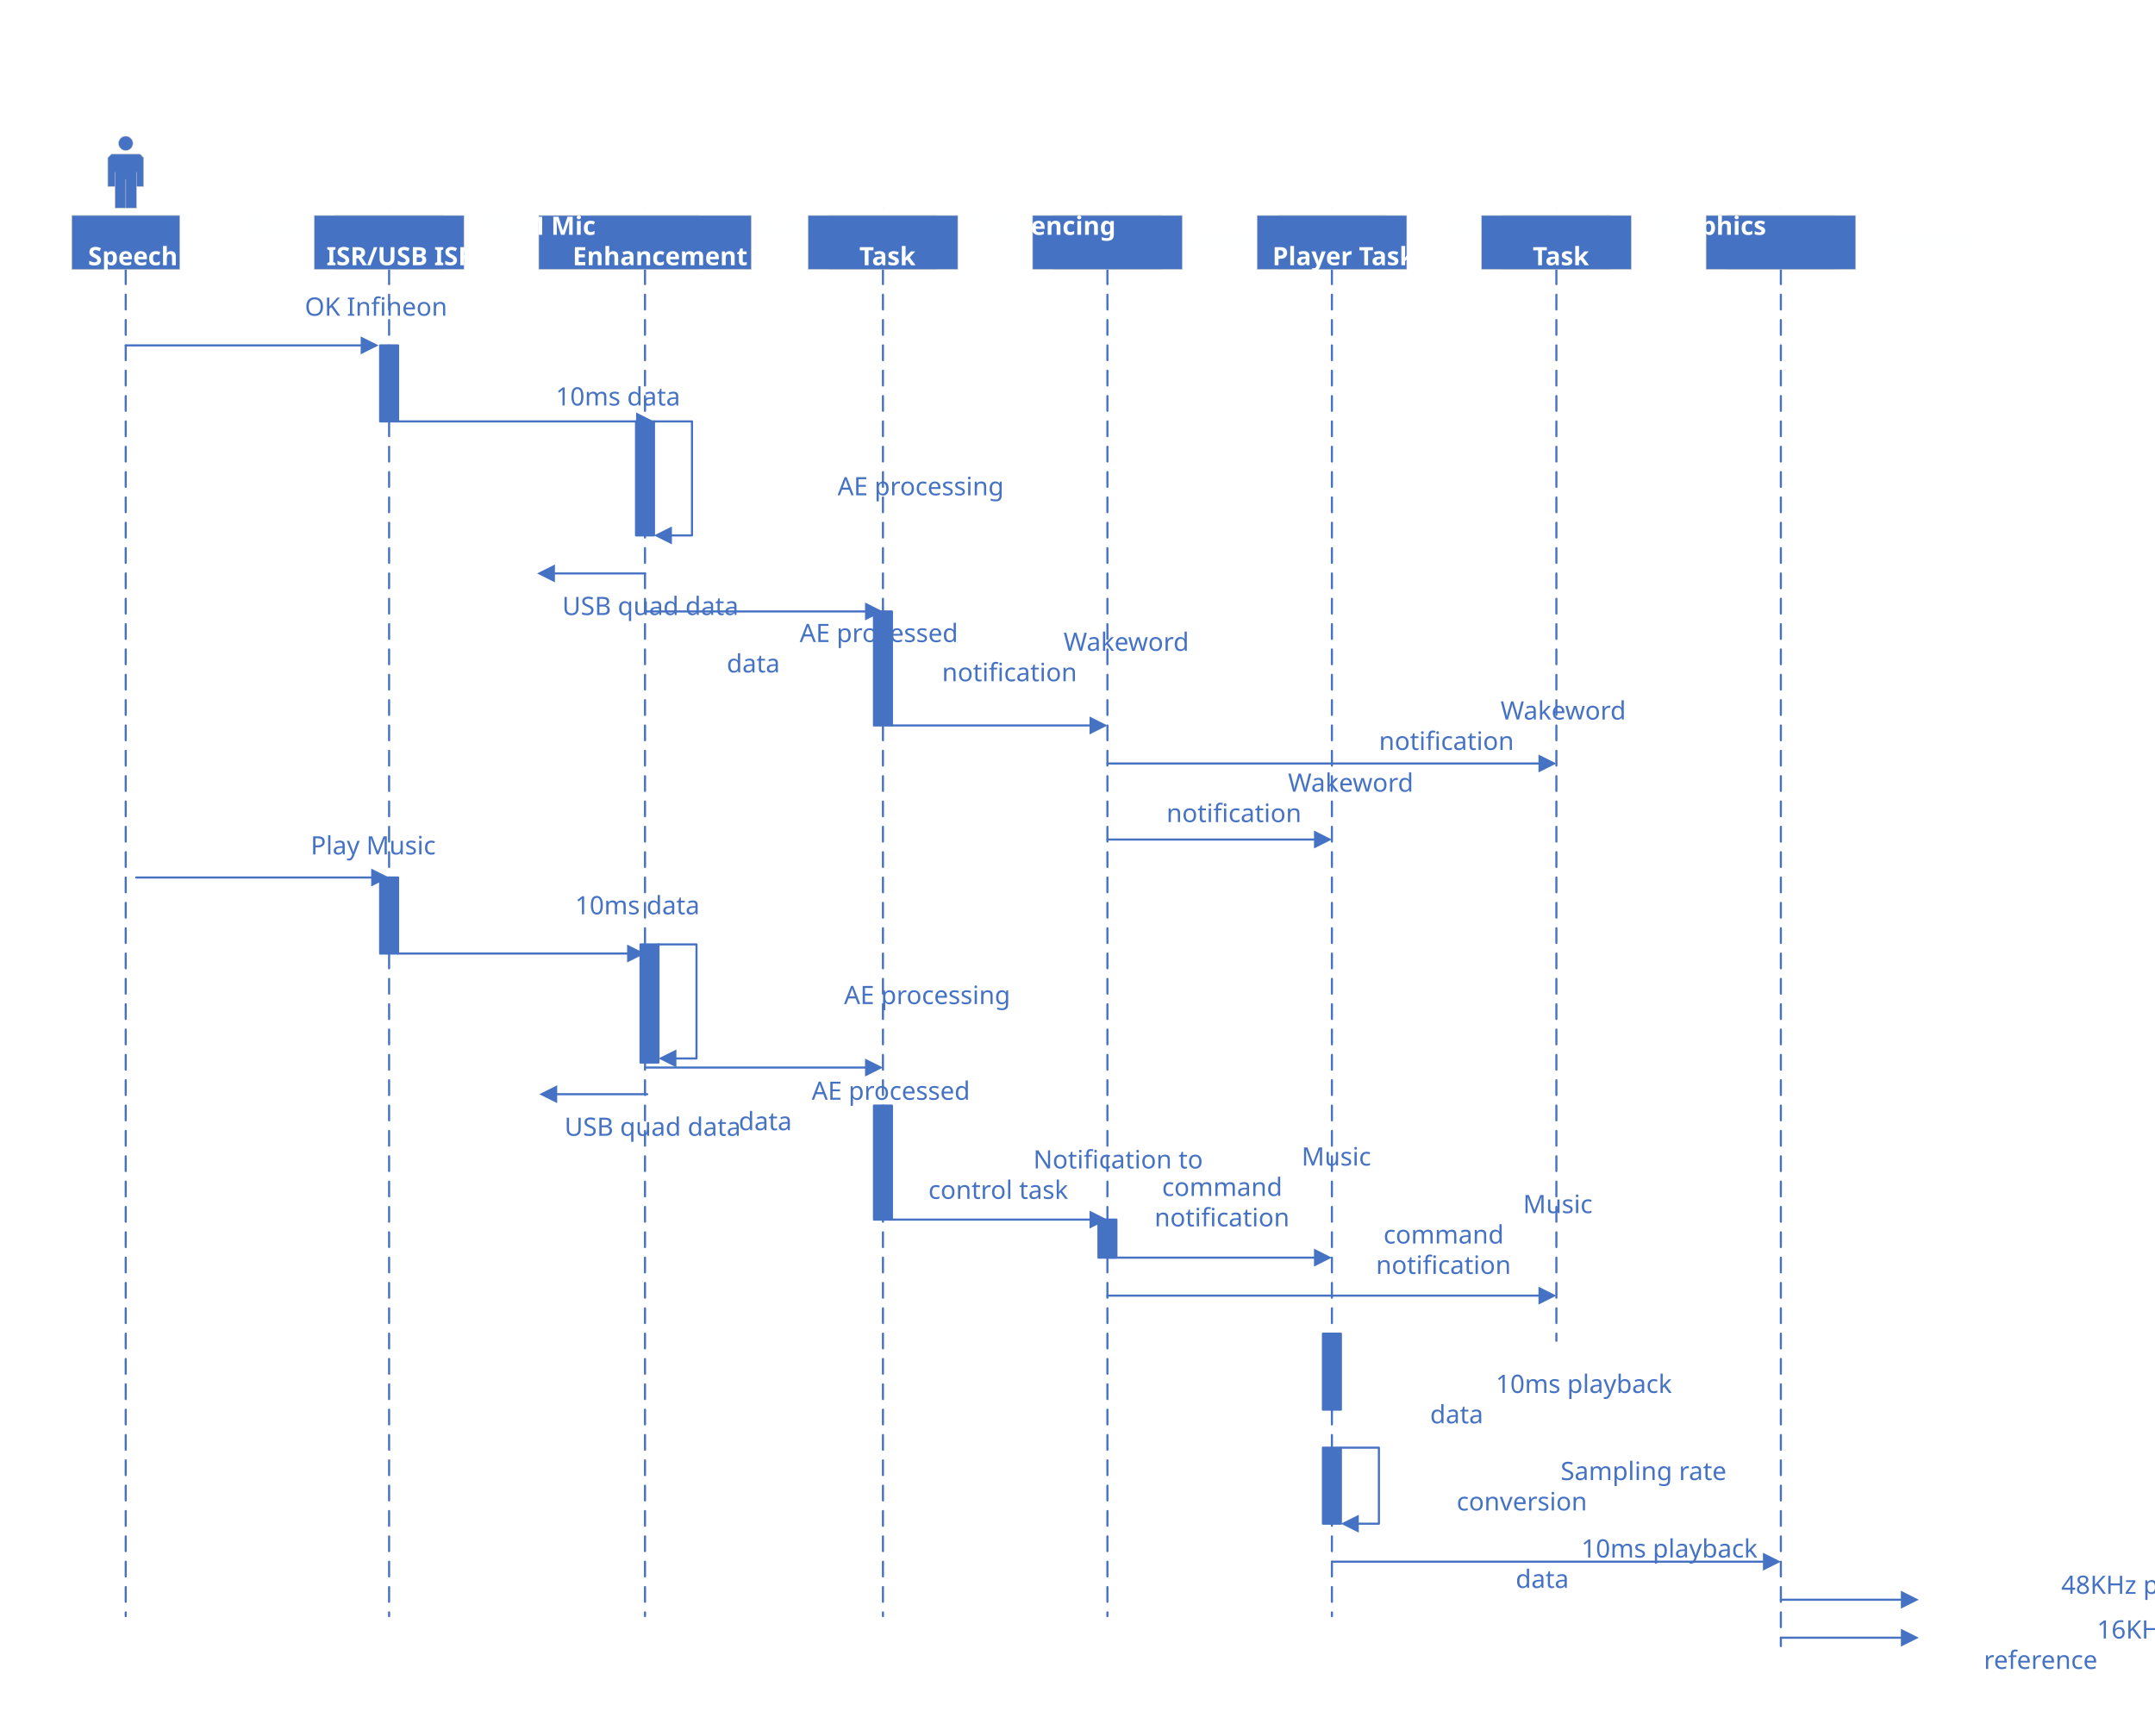
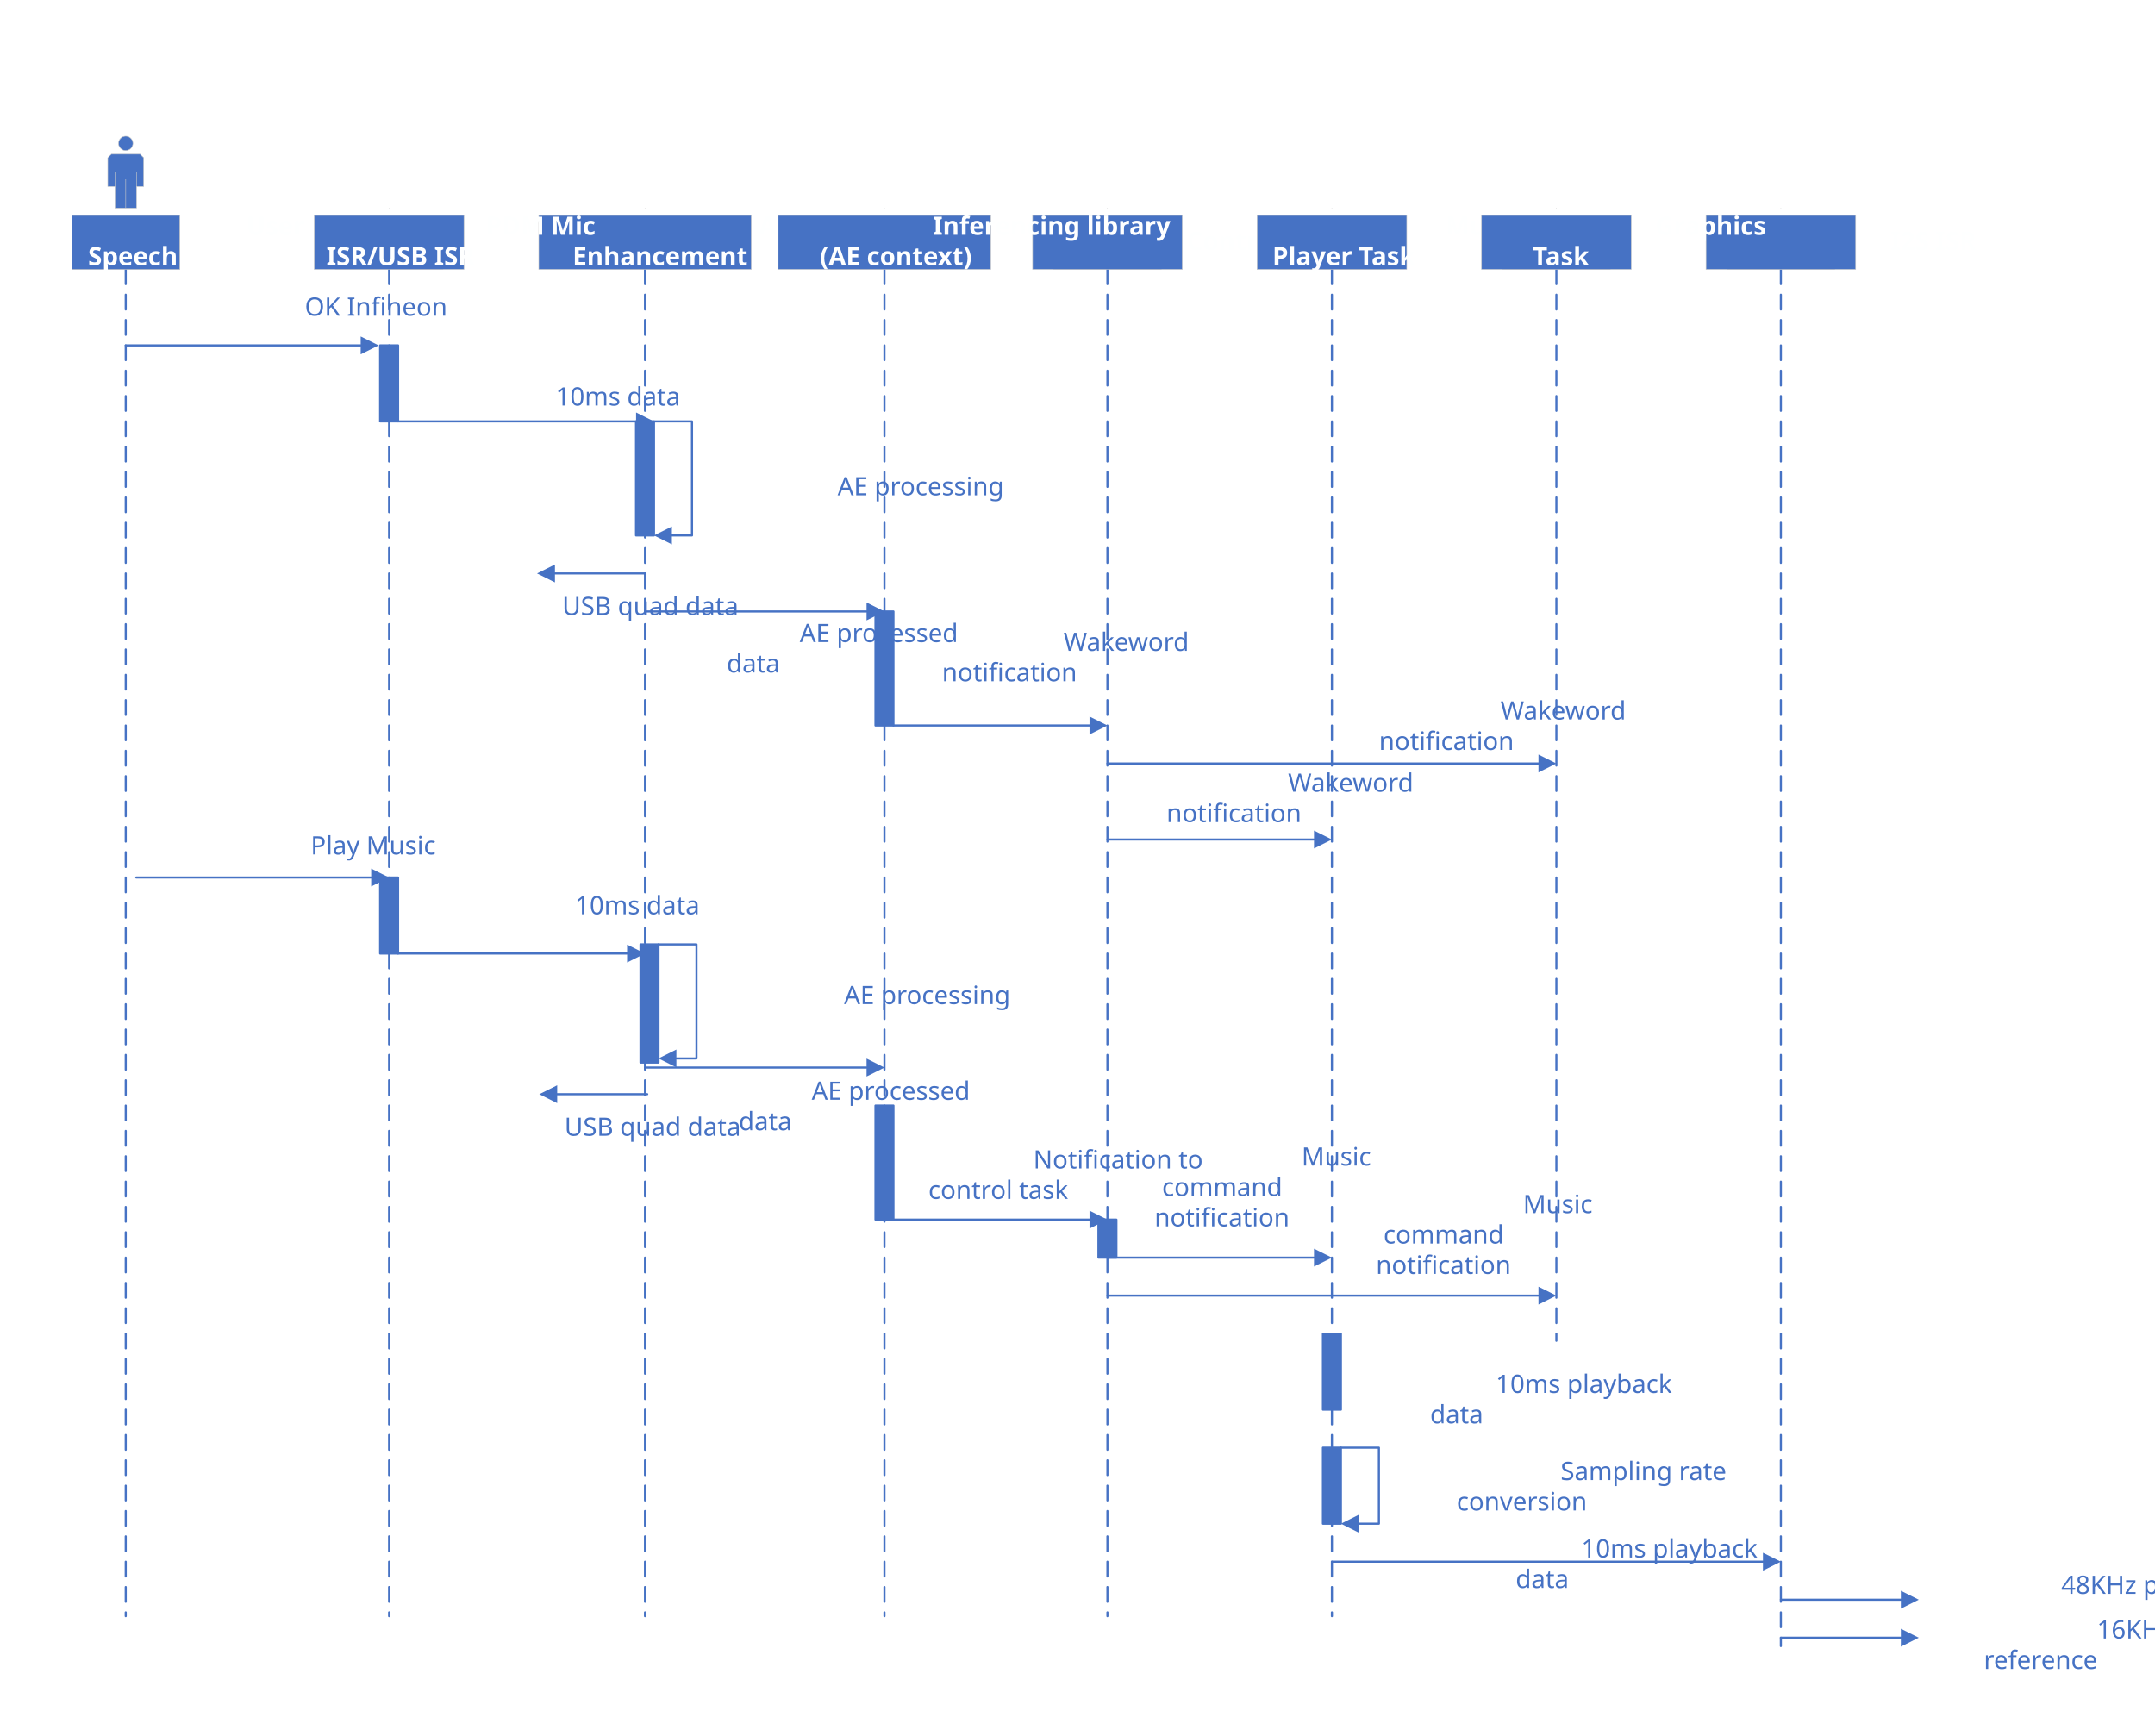
<svg xmlns="http://www.w3.org/2000/svg" xmlns:ns1="http://schemas.microsoft.com/visio/2003/SVGExtensions/" xmlns:xlink="http://www.w3.org/1999/xlink" width="14.173in" height="11.417in" viewBox="0 0 1020.47 822.047" xml:space="preserve" color-interpolation-filters="sRGB" class="st10">
  <ns1:documentProperties ns1:langID="1033" ns1:metric="true" ns1:viewMarkup="false">
    <ns1:userDefs>
      <ns1:ud ns1:nameU="msvSubprocessMaster" ns1:prompt="" ns1:val="VT4(Rectangle)" />
      <ns1:ud ns1:nameU="msvNoAutoConnect" ns1:val="VT0(1):26" />
    </ns1:userDefs>
  </ns1:documentProperties>
  <style type="text/css">
	
		.st1 {fill:#4672c4;stroke:#c7c8c8;stroke-width:0.25}
		.st2 {stroke:#4672c4;stroke-dasharray:7,5;stroke-linecap:round;stroke-linejoin:round;stroke-width:1}
		.st3 {fill:#feffff;font-family:Calibri;font-size:1em;font-weight:bold}
		.st4 {font-size:1em}
		.st5 {marker-end:url(#mrkr4-88);stroke:#4672c4;stroke-linecap:round;stroke-linejoin:round;stroke-width:1}
		.st6 {fill:#4672c4;fill-opacity:1;stroke:#4672c4;stroke-opacity:1;stroke-width:0.236}
		.st7 {fill:#4672c4;stroke:#4672c4;stroke-linecap:round;stroke-linejoin:round;stroke-width:1}
		.st8 {fill:none;stroke:none;stroke-width:0.25}
		.st9 {fill:#4672c4;font-family:Calibri;font-size:1em}
		.st10 {fill:none;fill-rule:evenodd;font-size:12px;overflow:visible;stroke-linecap:square;stroke-miterlimit:3}
	
	</style>
  <defs id="Markers">
    <g id="lend4">
      <path d="M 2 1 L 0 0 L 2 -1 L 2 1 " style="stroke:none" />
    </g>
    <marker id="mrkr4-88" class="st6" ns1:arrowType="4" ns1:arrowSize="3" ns1:setback="8.48" refX="-8.48" orient="auto" markerUnits="strokeWidth" overflow="visible">
      <use xlink:href="#lend4" transform="scale(-4.24,-4.24) " />
    </marker>
  </defs>
  <g ns1:mID="0" ns1:index="1" ns1:groupContext="foregroundPage">
    <ns1:userDefs>
      <ns1:ud ns1:nameU="msvThemeOrder" ns1:val="VT0(0):26" />
    </ns1:userDefs>
    <ns1:pageProperties ns1:drawingScale="0.0393701" ns1:pageScale="0.0393701" ns1:drawingUnits="24" ns1:shadowOffsetX="8.50394" ns1:shadowOffsetY="-8.50394" />
    <ns1:layer ns1:name="Connector" ns1:index="0" />
    <g id="group1-1" transform="translate(34.0158,-694.488)" ns1:mID="1" ns1:groupContext="group">
      <ns1:userDefs>
        <ns1:ud ns1:nameU="visVersion" ns1:prompt="" ns1:val="VT0(15):26" />
        <ns1:ud ns1:nameU="ShowActor" ns1:prompt="" ns1:val="VT0(1):5" />
        <ns1:ud ns1:nameU="ShowDestruction" ns1:prompt="" ns1:val="VT0(0):5" />
      </ns1:userDefs>
      <g id="shape2-2" ns1:mID="2" ns1:groupContext="shape">
        <rect x="0" y="796.535" width="51.024" height="25.512" class="st1" />
      </g>
      <g id="shape3-4" ns1:mID="3" ns1:groupContext="shape" transform="translate(17.0079,-29.0551)">
        <path d="M3.4 822.05 L3.4 805.04 L3.4 811.84 L0 811.84 L0 798.24 L1.7 796.54 L15.31 796.54 L17.01 798.24 L17.01 811.84         L13.61 811.84 L13.61 805.04 L13.61 822.05 L8.5 822.05 L8.5 808.44 L8.5 822.05 L3.4 822.05 ZM11.91 791.43         A3.402 3.402 -180 1 0 5.1 791.43 A3.402 3.402 -180 1 0 11.91 791.43 Z" class="st1" />
      </g>
      <g id="shape4-6" ns1:mID="4" ns1:groupContext="shape" transform="translate(17.0079,655.411)">
				</g>
      <g id="shape5-8" ns1:mID="5" ns1:groupContext="shape" transform="translate(847.559,822.047) rotate(90)">
        <path d="M0 822.05 L637.8 822.05" class="st2" />
      </g>
      <g id="shape1-11" ns1:mID="1" ns1:groupContext="groupContent">
        <ns1:textBlock ns1:margins="rect(4,4,4,4)" ns1:tabSpace="42.5197" />
        <ns1:textRect cx="25.512" cy="809.291" width="51.03" height="25.512" />
        <rect x="0" y="796.535" width="51.024" height="25.512" class="st1" />
        <text x="14.05" y="805.69" class="st3" ns1:langID="16393">
          <ns1:paragraph ns1:horizAlign="1" />
          <ns1:tabList />User <tspan x="7.68" dy="1.2em" class="st4">Speech</tspan>
        </text>
      </g>
    </g>
    <g id="group6-15" transform="translate(255.118,-694.488)" ns1:mID="6" ns1:groupContext="group">
      <ns1:userDefs>
        <ns1:ud ns1:nameU="visVersion" ns1:prompt="" ns1:val="VT0(15):26" />
        <ns1:ud ns1:nameU="ShowActor" ns1:prompt="" ns1:val="VT0(0):5" />
        <ns1:ud ns1:nameU="ShowDestruction" ns1:prompt="" ns1:val="VT0(0):5" />
      </ns1:userDefs>
      <g id="shape7-16" ns1:mID="7" ns1:groupContext="shape" transform="translate(24.8033,0)">
        <rect x="0" y="796.535" width="51.024" height="25.512" class="st1" />
      </g>
      <g id="shape8-18" ns1:mID="8" ns1:groupContext="shape" transform="translate(41.8112,-29.0551)">
        <path d="M8.5 822.05 a0 0 0 1 1 0 0 a0 0 0 1 1 0 0 Z" class="st1" />
      </g>
      <g id="shape9-20" ns1:mID="9" ns1:groupContext="shape" transform="translate(33.5434,655.411)">
				</g>
      <g id="shape10-22" ns1:mID="10" ns1:groupContext="shape" transform="translate(872.362,822.047) rotate(90)">
        <path d="M0 822.05 L637.8 822.05" class="st2" />
      </g>
      <g id="shape6-25" ns1:mID="6" ns1:groupContext="groupContent">
        <ns1:textBlock ns1:margins="rect(4,4,4,4)" ns1:tabSpace="42.5197" />
        <ns1:textRect cx="50.315" cy="809.291" width="100.64" height="25.512" />
        <rect x="0" y="796.535" width="100.63" height="25.512" class="st1" />
        <text x="35.54" y="805.69" class="st3" ns1:langID="16393">
          <ns1:paragraph ns1:horizAlign="1" />
          <ns1:tabList />Audio <tspan x="16.03" dy="1.2em" class="st4">Enhancement</tspan>
        </text>
      </g>
    </g>
    <g id="group11-29" transform="translate(488.976,-694.488)" ns1:mID="11" ns1:groupContext="group">
      <ns1:userDefs>
        <ns1:ud ns1:nameU="visVersion" ns1:prompt="" ns1:val="VT0(15):26" />
        <ns1:ud ns1:nameU="ShowActor" ns1:prompt="" ns1:val="VT0(0):5" />
        <ns1:ud ns1:nameU="ShowDestruction" ns1:prompt="" ns1:val="VT0(0):5" />
      </ns1:userDefs>
      <g id="shape12-30" ns1:mID="12" ns1:groupContext="shape" transform="translate(9.92126,0)">
        <rect x="0" y="796.535" width="51.024" height="25.512" class="st1" />
      </g>
      <g id="shape13-32" ns1:mID="13" ns1:groupContext="shape" transform="translate(26.9291,-29.0551)">
        <path d="M8.5 822.05 a0 0 0 1 1 0 0 a0 0 0 1 1 0 0 Z" class="st1" />
      </g>
      <g id="shape14-34" ns1:mID="14" ns1:groupContext="shape" transform="translate(23.622,655.411)">
				</g>
      <g id="shape15-36" ns1:mID="15" ns1:groupContext="shape" transform="translate(857.48,822.047) rotate(90)">
        <path d="M0 822.05 L637.8 822.05" class="st2" />
      </g>
      <g id="shape11-39" ns1:mID="11" ns1:groupContext="groupContent">
        <ns1:textBlock ns1:margins="rect(4,4,4,4)" ns1:tabSpace="42.5197" />
        <ns1:textRect cx="35.433" cy="809.291" width="70.87" height="25.512" />
        <rect x="0" y="796.535" width="70.866" height="25.512" class="st1" />
        <text x="4.34" y="812.89" class="st3" ns1:langID="16393">
          <ns1:paragraph ns1:horizAlign="1" />
          <ns1:tabList />Control Task</text>
      </g>
    </g>
    <g id="group16-42" transform="translate(595.276,-694.488)" ns1:mID="16" ns1:groupContext="group">
      <ns1:userDefs>
        <ns1:ud ns1:nameU="visVersion" ns1:prompt="" ns1:val="VT0(15):26" />
        <ns1:ud ns1:nameU="ShowActor" ns1:prompt="" ns1:val="VT0(0):5" />
        <ns1:ud ns1:nameU="ShowDestruction" ns1:prompt="" ns1:val="VT0(0):5" />
      </ns1:userDefs>
      <g id="shape17-43" ns1:mID="17" ns1:groupContext="shape" transform="translate(9.92126,0)">
        <rect x="0" y="796.535" width="51.024" height="25.512" class="st1" />
      </g>
      <g id="shape18-45" ns1:mID="18" ns1:groupContext="shape" transform="translate(26.9291,-29.0551)">
        <path d="M8.5 822.05 a0 0 0 1 1 0 0 a0 0 0 1 1 0 0 Z" class="st1" />
      </g>
      <g id="shape19-47" ns1:mID="19" ns1:groupContext="shape" transform="translate(23.622,655.411)">
				</g>
      <g id="shape20-49" ns1:mID="20" ns1:groupContext="shape" transform="translate(857.48,822.047) rotate(90)">
        <path d="M0 822.05 L637.8 822.05" class="st2" />
      </g>
      <g id="shape16-52" ns1:mID="16" ns1:groupContext="groupContent">
        <ns1:textBlock ns1:margins="rect(4,4,4,4)" ns1:tabSpace="42.5197" />
        <ns1:textRect cx="35.433" cy="809.291" width="70.87" height="25.512" />
        <rect x="0" y="796.535" width="70.866" height="25.512" class="st1" />
        <text x="20.59" y="805.69" class="st3" ns1:langID="16393">
          <ns1:paragraph ns1:horizAlign="1" />
          <ns1:tabList />Music <tspan x="7.25" dy="1.2em" class="st4">Player Task</tspan>
        </text>
      </g>
    </g>
    <g id="group21-56" transform="translate(148.819,-694.488)" ns1:mID="21" ns1:groupContext="group">
      <ns1:userDefs>
        <ns1:ud ns1:nameU="visVersion" ns1:prompt="" ns1:val="VT0(15):26" />
        <ns1:ud ns1:nameU="ShowActor" ns1:prompt="" ns1:val="VT0(0):5" />
        <ns1:ud ns1:nameU="ShowDestruction" ns1:prompt="" ns1:val="VT0(0):5" />
      </ns1:userDefs>
      <g id="shape22-57" ns1:mID="22" ns1:groupContext="shape" transform="translate(9.92126,0)">
        <rect x="0" y="796.535" width="51.024" height="25.512" class="st1" />
      </g>
      <g id="shape23-59" ns1:mID="23" ns1:groupContext="shape" transform="translate(26.9291,-29.0551)">
        <path d="M8.5 822.05 a0 0 0 1 1 0 0 a0 0 0 1 1 0 0 Z" class="st1" />
      </g>
      <g id="shape24-61" ns1:mID="24" ns1:groupContext="shape" transform="translate(23.622,655.411)">
				</g>
      <g id="shape25-63" ns1:mID="25" ns1:groupContext="shape" transform="translate(857.48,822.047) rotate(90)">
        <path d="M0 822.05 L637.8 822.05" class="st2" />
      </g>
      <g id="shape21-66" ns1:mID="21" ns1:groupContext="groupContent">
        <ns1:textBlock ns1:margins="rect(4,4,4,4)" ns1:tabSpace="42.5197" />
        <ns1:textRect cx="35.433" cy="809.291" width="70.87" height="25.512" />
        <rect x="0" y="796.535" width="70.866" height="25.512" class="st1" />
        <text x="12.63" y="805.69" class="st3" ns1:langID="16393">
          <ns1:paragraph ns1:horizAlign="1" />
          <ns1:tabList />PDM Mic <tspan x="5.76" dy="1.2em" class="st4">ISR/USB ISR</tspan>
        </text>
      </g>
    </g>
    <g id="group31-70" transform="translate(807.874,-694.488)" ns1:mID="31" ns1:groupContext="group">
      <ns1:userDefs>
        <ns1:ud ns1:nameU="visVersion" ns1:prompt="" ns1:val="VT0(15):26" />
        <ns1:ud ns1:nameU="ShowActor" ns1:prompt="" ns1:val="VT0(0):5" />
        <ns1:ud ns1:nameU="ShowDestruction" ns1:prompt="" ns1:val="VT0(0):5" />
      </ns1:userDefs>
      <g id="shape32-71" ns1:mID="32" ns1:groupContext="shape" transform="translate(9.92126,0)">
        <rect x="0" y="796.535" width="51.024" height="25.512" class="st1" />
      </g>
      <g id="shape33-73" ns1:mID="33" ns1:groupContext="shape" transform="translate(26.9291,-29.0551)">
        <path d="M8.5 822.05 a0 0 0 1 1 0 0 a0 0 0 1 1 0 0 Z" class="st1" />
      </g>
      <g id="shape34-75" ns1:mID="34" ns1:groupContext="shape" transform="translate(23.622,669.584)">
				</g>
      <g id="shape35-77" ns1:mID="35" ns1:groupContext="shape" transform="translate(857.48,822.047) rotate(90)">
        <path d="M0 822.05 L651.97 822.05" class="st2" />
      </g>
      <g id="shape31-80" ns1:mID="31" ns1:groupContext="groupContent">
        <ns1:textBlock ns1:margins="rect(4,4,4,4)" ns1:tabSpace="42.5197" />
        <ns1:textRect cx="35.433" cy="809.291" width="70.87" height="25.512" />
        <rect x="0" y="796.535" width="70.866" height="25.512" class="st1" />
        <text x="18.79" y="812.89" class="st3" ns1:langID="16393">
          <ns1:paragraph ns1:horizAlign="1" />
          <ns1:tabList />I2S ISR</text>
      </g>
    </g>
    <g id="shape36-83" ns1:mID="36" ns1:groupContext="shape" ns1:layerMember="0" transform="translate(59.5276,-651.402)">
      <ns1:userDefs>
        <ns1:ud ns1:nameU="IsReturn" ns1:prompt="" ns1:val="VT0(0):5" />
        <ns1:ud ns1:nameU="IsAsync" ns1:prompt="" ns1:val="VT0(0):5" />
        <ns1:ud ns1:nameU="IsSelfMessage" ns1:prompt="" ns1:val="VT0(0):5" />
        <ns1:ud ns1:nameU="visVersion" ns1:prompt="" ns1:val="VT0(15):26" />
      </ns1:userDefs>
      <path d="M0 814.96 L111.26 814.96" class="st5" />
    </g>
    <g id="shape38-89" ns1:mID="38" ns1:groupContext="shape" transform="translate(-512.362,253.559) rotate(-90)">
      <ns1:userDefs>
        <ns1:ud ns1:nameU="visVersion" ns1:prompt="" ns1:val="VT0(15):26" />
      </ns1:userDefs>
      <rect x="0" y="813.543" width="54" height="8.504" class="st7" />
    </g>
    <g id="shape39-91" ns1:mID="39" ns1:groupContext="shape" transform="translate(-633.543,199.559) rotate(-90)">
      <ns1:userDefs>
        <ns1:ud ns1:nameU="visVersion" ns1:prompt="" ns1:val="VT0(15):26" />
      </ns1:userDefs>
      <rect x="0" y="813.543" width="36" height="8.504" class="st7" />
    </g>
    <g id="shape40-93" ns1:mID="40" ns1:groupContext="shape" ns1:layerMember="0" transform="translate(302.599,-622.488)">
      <ns1:userDefs>
        <ns1:ud ns1:nameU="IsReturn" ns1:prompt="" ns1:val="VT0(0):5" />
        <ns1:ud ns1:nameU="IsAsync" ns1:prompt="" ns1:val="VT0(0):26" />
        <ns1:ud ns1:nameU="IsSelfMessage" ns1:prompt="" ns1:val="VT0(1):5" />
        <ns1:ud ns1:nameU="visVersion" ns1:prompt="" ns1:val="VT0(15):26" />
      </ns1:userDefs>
      <path d="M7.09 822.05 L25.09 822.05 L25.09 876.05 L15.57 876.05" class="st5" />
    </g>
    <g id="shape44-98" ns1:mID="44" ns1:groupContext="shape" transform="translate(-293.386,595.559) rotate(-90)">
      <ns1:userDefs>
        <ns1:ud ns1:nameU="visVersion" ns1:prompt="" ns1:val="VT0(15):26" />
      </ns1:userDefs>
      <rect x="0" y="813.543" width="18" height="8.504" class="st7" />
    </g>
    <g id="shape45-100" ns1:mID="45" ns1:groupContext="shape" transform="translate(-187.087,667.559) rotate(-90)">
      <ns1:userDefs>
        <ns1:ud ns1:nameU="visVersion" ns1:prompt="" ns1:val="VT0(15):26" />
      </ns1:userDefs>
      <rect x="0" y="813.543" width="36" height="8.504" class="st7" />
    </g>
    <g id="shape52-102" ns1:mID="52" ns1:groupContext="shape" transform="translate(-187.087,721.559) rotate(-90)">
      <ns1:userDefs>
        <ns1:ud ns1:nameU="visVersion" ns1:prompt="" ns1:val="VT0(15):26" />
      </ns1:userDefs>
      <rect x="0" y="813.543" width="36" height="8.504" class="st7" />
    </g>
    <g id="shape54-104" ns1:mID="54" ns1:groupContext="shape" ns1:layerMember="0" transform="translate(843.307,-57.4016)">
      <ns1:userDefs>
        <ns1:ud ns1:nameU="IsReturn" ns1:prompt="" ns1:val="VT0(0):5" />
        <ns1:ud ns1:nameU="IsAsync" ns1:prompt="" ns1:val="VT0(0):5" />
        <ns1:ud ns1:nameU="IsSelfMessage" ns1:prompt="" ns1:val="VT0(0):5" />
        <ns1:ud ns1:nameU="visVersion" ns1:prompt="" ns1:val="VT0(15):26" />
      </ns1:userDefs>
      <path d="M0 814.96 L56.83 814.96" class="st5" />
    </g>
    <g id="shape55-109" ns1:mID="55" ns1:groupContext="shape" ns1:layerMember="0" transform="translate(630.709,-89.5748)">
      <ns1:userDefs>
        <ns1:ud ns1:nameU="IsReturn" ns1:prompt="" ns1:val="VT0(0):5" />
        <ns1:ud ns1:nameU="IsAsync" ns1:prompt="" ns1:val="VT0(0):5" />
        <ns1:ud ns1:nameU="IsSelfMessage" ns1:prompt="" ns1:val="VT0(0):5" />
        <ns1:ud ns1:nameU="visVersion" ns1:prompt="" ns1:val="VT0(15):26" />
      </ns1:userDefs>
      <path d="M0 829.13 L204.12 829.13" class="st5" />
    </g>
    <g id="shape56-114" ns1:mID="56" ns1:groupContext="shape" ns1:layerMember="0" transform="translate(188.504,-615.402)">
      <ns1:userDefs>
        <ns1:ud ns1:nameU="IsReturn" ns1:prompt="" ns1:val="VT0(0):5" />
        <ns1:ud ns1:nameU="IsAsync" ns1:prompt="" ns1:val="VT0(0):5" />
        <ns1:ud ns1:nameU="IsSelfMessage" ns1:prompt="" ns1:val="VT0(0):5" />
        <ns1:ud ns1:nameU="visVersion" ns1:prompt="" ns1:val="VT0(15):26" />
      </ns1:userDefs>
      <path d="M0 814.96 L112.7 814.96" class="st5" />
    </g>
    <g id="shape57-119" ns1:mID="57" ns1:groupContext="shape" ns1:layerMember="0" transform="translate(64.5073,-399.402)">
      <ns1:userDefs>
        <ns1:ud ns1:nameU="IsReturn" ns1:prompt="" ns1:val="VT0(0):5" />
        <ns1:ud ns1:nameU="IsAsync" ns1:prompt="" ns1:val="VT0(0):5" />
        <ns1:ud ns1:nameU="IsSelfMessage" ns1:prompt="" ns1:val="VT0(0):5" />
        <ns1:ud ns1:nameU="visVersion" ns1:prompt="" ns1:val="VT0(15):26" />
      </ns1:userDefs>
      <path d="M0 814.96 L111.26 814.96" class="st5" />
    </g>
    <g id="shape58-124" ns1:mID="58" ns1:groupContext="shape" transform="translate(-633.543,451.559) rotate(-90)">
      <ns1:userDefs>
        <ns1:ud ns1:nameU="visVersion" ns1:prompt="" ns1:val="VT0(15):26" />
      </ns1:userDefs>
      <rect x="0" y="813.543" width="36" height="8.504" class="st7" />
    </g>
    <g id="shape59-126" ns1:mID="59" ns1:groupContext="shape" ns1:layerMember="0" transform="translate(188.504,-377.575)">
      <ns1:userDefs>
        <ns1:ud ns1:nameU="IsReturn" ns1:prompt="" ns1:val="VT0(0):5" />
        <ns1:ud ns1:nameU="IsAsync" ns1:prompt="" ns1:val="VT0(0):5" />
        <ns1:ud ns1:nameU="IsSelfMessage" ns1:prompt="" ns1:val="VT0(0):5" />
        <ns1:ud ns1:nameU="visVersion" ns1:prompt="" ns1:val="VT0(15):26" />
      </ns1:userDefs>
      <path d="M0 829.13 L108.45 829.13" class="st5" />
    </g>
    <g id="shape60-131" ns1:mID="60" ns1:groupContext="shape" transform="translate(-510.236,503.175) rotate(-90)">
      <ns1:userDefs>
        <ns1:ud ns1:nameU="visVersion" ns1:prompt="" ns1:val="VT0(15):26" />
      </ns1:userDefs>
      <rect x="0" y="813.543" width="55.938" height="8.504" class="st7" />
    </g>
    <g id="shape61-133" ns1:mID="61" ns1:groupContext="shape" ns1:layerMember="0" transform="translate(304.724,-374.811)">
      <ns1:userDefs>
        <ns1:ud ns1:nameU="IsReturn" ns1:prompt="" ns1:val="VT0(0):5" />
        <ns1:ud ns1:nameU="IsAsync" ns1:prompt="" ns1:val="VT0(0):26" />
        <ns1:ud ns1:nameU="IsSelfMessage" ns1:prompt="" ns1:val="VT0(1):5" />
        <ns1:ud ns1:nameU="visVersion" ns1:prompt="" ns1:val="VT0(15):26" />
      </ns1:userDefs>
      <path d="M7.09 822.05 L25.09 822.05 L25.09 876.05 L15.57 876.05" class="st5" />
    </g>
    <g id="shape64-138" ns1:mID="64" ns1:groupContext="shape" transform="translate(40.9291,-666.142)">
      <ns1:textBlock ns1:margins="rect(4,4,4,4)" ns1:tabSpace="42.5197" />
      <ns1:textRect cx="76" cy="812.047" width="152" height="20" />
      <rect x="0" y="802.047" width="152" height="20" class="st8" />
      <text x="47.23" y="815.65" class="st9" ns1:langID="16393">
        <ns1:paragraph ns1:horizAlign="1" />
        <ns1:tabList />OK Infineon</text>
    </g>
    <g id="shape65-141" ns1:mID="65" ns1:groupContext="shape" transform="translate(189.232,-623.622)">
      <ns1:textBlock ns1:margins="rect(4,4,4,4)" ns1:tabSpace="42.5197" />
      <ns1:textRect cx="43.228" cy="812.047" width="86.46" height="20" />
      <rect x="0" y="802.047" width="86.457" height="20" class="st8" />
      <text x="17.74" y="815.65" class="st9" ns1:langID="16393">
        <ns1:paragraph ns1:horizAlign="1" />
        <ns1:tabList />10ms data</text>
    </g>
    <g id="shape66-144" ns1:mID="66" ns1:groupContext="shape" transform="translate(330.964,-581.102)">
      <ns1:textBlock ns1:margins="rect(4,4,4,4)" ns1:tabSpace="42.5197" />
      <ns1:textRect cx="43.228" cy="812.047" width="86.46" height="20" />
      <rect x="0" y="802.047" width="86.457" height="20" class="st8" />
      <text x="9.49" y="815.65" class="st9" ns1:langID="16393">
        <ns1:paragraph ns1:horizAlign="1" />
        <ns1:tabList />AE processing</text>
    </g>
    <g id="shape69-147" ns1:mID="69" ns1:groupContext="shape" transform="translate(40.9291,-411.024)">
      <ns1:textBlock ns1:margins="rect(4,4,4,4)" ns1:tabSpace="42.5197" />
      <ns1:textRect cx="76" cy="812.047" width="152" height="20" />
      <rect x="0" y="802.047" width="152" height="20" class="st8" />
      <text x="50.03" y="815.65" class="st9" ns1:langID="16393">
        <ns1:paragraph ns1:horizAlign="1" />
        <ns1:tabList />Play Music</text>
    </g>
    <g id="shape70-150" ns1:mID="70" ns1:groupContext="shape" transform="translate(198.425,-382.677)">
      <ns1:textBlock ns1:margins="rect(4,4,4,4)" ns1:tabSpace="42.5197" />
      <ns1:textRect cx="43.228" cy="812.047" width="86.46" height="20" />
      <rect x="0" y="802.047" width="86.457" height="20" class="st8" />
      <text x="17.74" y="815.65" class="st9" ns1:langID="16393">
        <ns1:paragraph ns1:horizAlign="1" />
        <ns1:tabList />10ms data</text>
    </g>
    <g id="shape71-153" ns1:mID="71" ns1:groupContext="shape" transform="translate(334.029,-340.157)">
      <ns1:textBlock ns1:margins="rect(4,4,4,4)" ns1:tabSpace="42.5197" />
      <ns1:textRect cx="43.228" cy="812.047" width="86.46" height="20" />
      <rect x="0" y="802.047" width="86.457" height="20" class="st8" />
      <text x="9.49" y="815.65" class="st9" ns1:langID="16393">
        <ns1:paragraph ns1:horizAlign="1" />
        <ns1:tabList />AE processing</text>
    </g>
-     <g id="shape73-156" ns1:mID="73" ns1:groupContext="shape" ns1:layerMember="0" transform="translate(422.362,-237.402)">
-       <ns1:userDefs>
-         <ns1:ud ns1:nameU="IsReturn" ns1:prompt="" ns1:val="VT0(0):5" />
-         <ns1:ud ns1:nameU="IsAsync" ns1:prompt="" ns1:val="VT0(0):5" />
-         <ns1:ud ns1:nameU="IsSelfMessage" ns1:prompt="" ns1:val="VT0(0):5" />
-         <ns1:ud ns1:nameU="visVersion" ns1:prompt="" ns1:val="VT0(15):26" />
-       </ns1:userDefs>
-       <path d="M0 814.96 L93.57 814.96" class="st5" />
+     <g id="shape73-156" ns1:mID="73" ns1:groupContext="shape" ns1:layerMember="0" transform="translate(423.071,-237.402)">
+       <ns1:userDefs>
+         <ns1:ud ns1:nameU="IsReturn" ns1:prompt="" ns1:val="VT0(0):5" />
+         <ns1:ud ns1:nameU="IsAsync" ns1:prompt="" ns1:val="VT0(0):5" />
+         <ns1:ud ns1:nameU="IsSelfMessage" ns1:prompt="" ns1:val="VT0(0):5" />
+         <ns1:ud ns1:nameU="visVersion" ns1:prompt="" ns1:val="VT0(15):26" />
+       </ns1:userDefs>
+       <path d="M0 814.96 L92.86 814.96" class="st5" />
    </g>
    <g id="shape74-161" ns1:mID="74" ns1:groupContext="shape" transform="translate(425.197,-255.118)">
      <ns1:textBlock ns1:margins="rect(4,4,4,4)" ns1:tabSpace="42.5197" />
      <ns1:textRect cx="43.228" cy="812.047" width="86.46" height="20" />
      <rect x="0" y="802.047" width="86.457" height="20" class="st8" />
      <text x="7.95" y="808.45" class="st9" ns1:langID="16393">
        <ns1:paragraph ns1:horizAlign="1" />
        <ns1:tabList />Notification to <tspan x="14.42" dy="1.2em" class="st4">control task</tspan>
      </text>
    </g>
    <g id="shape75-165" ns1:mID="75" ns1:groupContext="shape" ns1:layerMember="0" transform="translate(524.409,-219.402)">
      <ns1:userDefs>
        <ns1:ud ns1:nameU="IsReturn" ns1:prompt="" ns1:val="VT0(0):5" />
        <ns1:ud ns1:nameU="IsAsync" ns1:prompt="" ns1:val="VT0(0):5" />
        <ns1:ud ns1:nameU="IsSelfMessage" ns1:prompt="" ns1:val="VT0(0):5" />
        <ns1:ud ns1:nameU="visVersion" ns1:prompt="" ns1:val="VT0(15):26" />
      </ns1:userDefs>
      <path d="M0 814.96 L97.82 814.96" class="st5" />
    </g>
    <g id="shape77-170" ns1:mID="77" ns1:groupContext="shape" transform="translate(644.882,-148.819)">
      <ns1:textBlock ns1:margins="rect(4,4,4,4)" ns1:tabSpace="42.5197" />
      <ns1:textRect cx="43.228" cy="812.047" width="86.46" height="20" />
      <rect x="0" y="802.047" width="86.457" height="20" class="st8" />
      <text x="7.24" y="808.45" class="st9" ns1:langID="16393">
        <ns1:paragraph ns1:horizAlign="1" />
        <ns1:tabList />10ms playback <tspan x="32.32" dy="1.2em" class="st4">data</tspan>
      </text>
    </g>
    <g id="shape79-174" ns1:mID="79" ns1:groupContext="shape" ns1:layerMember="0" transform="translate(627.874,-136.488)">
      <ns1:userDefs>
        <ns1:ud ns1:nameU="IsReturn" ns1:prompt="" ns1:val="VT0(0):5" />
        <ns1:ud ns1:nameU="IsAsync" ns1:prompt="" ns1:val="VT0(0):26" />
        <ns1:ud ns1:nameU="IsSelfMessage" ns1:prompt="" ns1:val="VT0(1):5" />
        <ns1:ud ns1:nameU="visVersion" ns1:prompt="" ns1:val="VT0(15):26" />
      </ns1:userDefs>
      <path d="M7.09 822.05 L25.09 822.05 L25.09 858.05 L15.57 858.05" class="st5" />
    </g>
    <g id="shape80-179" ns1:mID="80" ns1:groupContext="shape" transform="translate(673.228,-107.559)">
      <ns1:textBlock ns1:margins="rect(4,4,4,4)" ns1:tabSpace="42.5197" />
      <ns1:textRect cx="43.228" cy="812.047" width="86.46" height="20" />
      <rect x="0" y="802.047" width="86.457" height="20" class="st8" />
      <text x="9.6" y="808.45" class="st9" ns1:langID="16393">
        <ns1:paragraph ns1:horizAlign="1" />
        <ns1:tabList />Sampling rate <tspan x="16.55" dy="1.2em" class="st4">conversion</tspan>
      </text>
    </g>
    <g id="shape81-183" ns1:mID="81" ns1:groupContext="shape" ns1:layerMember="0" transform="translate(843.307,-39.4016)">
      <ns1:userDefs>
        <ns1:ud ns1:nameU="IsReturn" ns1:prompt="" ns1:val="VT0(0):5" />
        <ns1:ud ns1:nameU="IsAsync" ns1:prompt="" ns1:val="VT0(0):5" />
        <ns1:ud ns1:nameU="IsSelfMessage" ns1:prompt="" ns1:val="VT0(0):5" />
        <ns1:ud ns1:nameU="visVersion" ns1:prompt="" ns1:val="VT0(15):26" />
      </ns1:userDefs>
      <path d="M0 814.96 L56.83 814.96" class="st5" />
    </g>
    <g id="shape82-188" ns1:mID="82" ns1:groupContext="shape" transform="translate(914.748,-60.8661)">
      <ns1:textBlock ns1:margins="rect(4,4,4,4)" ns1:tabSpace="42.5197" />
      <ns1:textRect cx="43.228" cy="812.047" width="86.46" height="20" />
      <rect x="0" y="802.047" width="86.457" height="20" class="st8" />
      <text x="5.15" y="815.65" class="st9" ns1:langID="16393">
        <ns1:paragraph ns1:horizAlign="1" />
        <ns1:tabList />48KHz playback</text>
    </g>
    <g id="shape83-191" ns1:mID="83" ns1:groupContext="shape" transform="translate(919.842,-32.5197)">
      <ns1:textBlock ns1:margins="rect(4,4,4,4)" ns1:tabSpace="42.5197" />
      <ns1:textRect cx="43.228" cy="812.047" width="86.46" height="20" />
      <rect x="0" y="802.047" width="86.457" height="20" class="st8" />
      <text x="16.96" y="808.45" class="st9" ns1:langID="16393">
        <ns1:paragraph ns1:horizAlign="1" />
        <ns1:tabList />16KHz AEC <tspan x="19.58" dy="1.2em" class="st4">reference</tspan>
      </text>
    </g>
    <g id="group86-195" transform="translate(701.575,-694.488)" ns1:mID="86" ns1:groupContext="group">
      <ns1:userDefs>
        <ns1:ud ns1:nameU="visVersion" ns1:prompt="" ns1:val="VT0(15):26" />
        <ns1:ud ns1:nameU="ShowActor" ns1:prompt="" ns1:val="VT0(0):5" />
        <ns1:ud ns1:nameU="ShowDestruction" ns1:prompt="" ns1:val="VT0(0):5" />
      </ns1:userDefs>
      <g id="shape87-196" ns1:mID="87" ns1:groupContext="shape" transform="translate(9.92126,0)">
        <rect x="0" y="796.535" width="51.024" height="25.512" class="st1" />
      </g>
      <g id="shape88-198" ns1:mID="88" ns1:groupContext="shape" transform="translate(26.9291,-29.0551)">
        <path d="M8.5 822.05 a0 0 0 1 1 0 0 a0 0 0 1 1 0 0 Z" class="st1" />
      </g>
      <g id="shape89-200" ns1:mID="89" ns1:groupContext="shape" transform="translate(23.622,525.017)">
				</g>
      <g id="shape90-202" ns1:mID="90" ns1:groupContext="shape" transform="translate(857.48,822.047) rotate(90)">
        <path d="M0 822.05 L507.4 822.05" class="st2" />
      </g>
      <g id="shape86-205" ns1:mID="86" ns1:groupContext="groupContent">
        <ns1:textBlock ns1:margins="rect(4,4,4,4)" ns1:tabSpace="42.5197" />
        <ns1:textRect cx="35.433" cy="809.291" width="70.87" height="25.512" />
        <rect x="0" y="796.535" width="70.866" height="25.512" class="st1" />
        <text x="13.7" y="805.69" class="st3" ns1:langID="16393">
          <ns1:paragraph ns1:horizAlign="1" />
          <ns1:tabList />Graphics <tspan x="24.23" dy="1.2em" class="st4">Task</tspan>
        </text>
      </g>
    </g>
    <g id="shape91-209" ns1:mID="91" ns1:groupContext="shape" transform="translate(531.496,-249.291)">
      <ns1:textBlock ns1:margins="rect(4,4,4,4)" ns1:tabSpace="42.5197" />
      <ns1:textRect cx="43.228" cy="812.047" width="86.46" height="20" />
      <rect x="0" y="802.047" width="86.457" height="20" class="st8" />
      <text x="28.69" y="801.25" class="st9" ns1:langID="16393">
        <ns1:paragraph ns1:horizAlign="1" />
        <ns1:tabList />Music <tspan x="18.76" dy="1.2em" class="st4">command </tspan>
        <tspan x="15.2" dy="1.2em" class="st4">notification</tspan>
      </text>
    </g>
    <g id="shape92-214" ns1:mID="92" ns1:groupContext="shape" ns1:layerMember="0" transform="translate(524.409,-201.402)">
      <ns1:userDefs>
        <ns1:ud ns1:nameU="IsReturn" ns1:prompt="" ns1:val="VT0(0):5" />
        <ns1:ud ns1:nameU="IsAsync" ns1:prompt="" ns1:val="VT0(0):5" />
        <ns1:ud ns1:nameU="IsSelfMessage" ns1:prompt="" ns1:val="VT0(0):5" />
        <ns1:ud ns1:nameU="visVersion" ns1:prompt="" ns1:val="VT0(15):26" />
      </ns1:userDefs>
      <path d="M0 814.96 L204.12 814.96" class="st5" />
    </g>
    <g id="shape93-219" ns1:mID="93" ns1:groupContext="shape" ns1:layerMember="0" transform="translate(524.409,-453.402)">
      <ns1:userDefs>
        <ns1:ud ns1:nameU="IsReturn" ns1:prompt="" ns1:val="VT0(0):5" />
        <ns1:ud ns1:nameU="IsAsync" ns1:prompt="" ns1:val="VT0(0):5" />
        <ns1:ud ns1:nameU="IsSelfMessage" ns1:prompt="" ns1:val="VT0(0):5" />
        <ns1:ud ns1:nameU="visVersion" ns1:prompt="" ns1:val="VT0(15):26" />
      </ns1:userDefs>
      <path d="M0 814.96 L204.12 814.96" class="st5" />
    </g>
-     <g id="group95-224" transform="translate(382.677,-694.488)" ns1:mID="95" ns1:groupContext="group">
+     <g id="group95-224" transform="translate(368.504,-694.488)" ns1:mID="95" ns1:groupContext="group">
      <ns1:userDefs>
        <ns1:ud ns1:nameU="visVersion" ns1:prompt="" ns1:val="VT0(15):26" />
        <ns1:ud ns1:nameU="ShowActor" ns1:prompt="" ns1:val="VT0(0):5" />
        <ns1:ud ns1:nameU="ShowDestruction" ns1:prompt="" ns1:val="VT0(0):5" />
      </ns1:userDefs>
-       <g id="shape96-225" ns1:mID="96" ns1:groupContext="shape" transform="translate(9.92126,0)">
-         <rect x="0" y="796.535" width="51.024" height="25.512" class="st1" />
-       </g>
-       <g id="shape97-227" ns1:mID="97" ns1:groupContext="shape" transform="translate(26.9291,-29.0551)">
+       <g id="shape96-225" ns1:mID="96" ns1:groupContext="shape" transform="translate(24.8033,0)">
+         <rect x="0" y="796.535" width="51.024" height="25.512" class="st1" />
+       </g>
+       <g id="shape97-227" ns1:mID="97" ns1:groupContext="shape" transform="translate(41.8112,-29.0551)">
        <path d="M8.5 822.05 a0 0 0 1 1 0 0 a0 0 0 1 1 0 0 Z" class="st1" />
      </g>
-       <g id="shape98-229" ns1:mID="98" ns1:groupContext="shape" transform="translate(23.622,655.411)">
- 				</g>
-       <g id="shape99-231" ns1:mID="99" ns1:groupContext="shape" transform="translate(857.48,822.047) rotate(90)">
+       <g id="shape98-229" ns1:mID="98" ns1:groupContext="shape" transform="translate(33.5434,655.411)">
+ 				</g>
+       <g id="shape99-231" ns1:mID="99" ns1:groupContext="shape" transform="translate(872.362,822.047) rotate(90)">
        <path d="M0 822.05 L637.8 822.05" class="st2" />
      </g>
      <g id="shape95-234" ns1:mID="95" ns1:groupContext="groupContent">
        <ns1:textBlock ns1:margins="rect(4,4,4,4)" ns1:tabSpace="42.5197" />
-         <ns1:textRect cx="35.433" cy="809.291" width="70.87" height="25.512" />
-         <rect x="0" y="796.535" width="70.866" height="25.512" class="st1" />
-         <text x="7.27" y="805.69" class="st3" ns1:langID="16393">
-           <ns1:paragraph ns1:horizAlign="1" />
-           <ns1:tabList />Inferencing <tspan x="24.23" dy="1.2em" class="st4">Task</tspan>
+         <ns1:textRect cx="50.315" cy="809.291" width="100.64" height="25.512" />
+         <rect x="0" y="796.535" width="100.63" height="25.512" class="st1" />
+         <text x="4.56" y="805.69" class="st3" ns1:langID="16393">
+           <ns1:paragraph ns1:horizAlign="1" />
+           <ns1:tabList />Inferencing library <tspan x="19.76" dy="1.2em" class="st4">(AE context)</tspan>
        </text>
      </g>
    </g>
-     <g id="shape100-238" ns1:mID="100" ns1:groupContext="shape" ns1:layerMember="0" transform="translate(305.433,-525.402)">
-       <ns1:userDefs>
-         <ns1:ud ns1:nameU="IsReturn" ns1:prompt="" ns1:val="VT0(0):5" />
-         <ns1:ud ns1:nameU="IsAsync" ns1:prompt="" ns1:val="VT0(0):5" />
-         <ns1:ud ns1:nameU="IsSelfMessage" ns1:prompt="" ns1:val="VT0(0):5" />
-         <ns1:ud ns1:nameU="visVersion" ns1:prompt="" ns1:val="VT0(15):26" />
-       </ns1:userDefs>
-       <path d="M0 814.96 L104.2 814.96" class="st5" />
-     </g>
-     <g id="shape101-243" ns1:mID="101" ns1:groupContext="shape" transform="translate(-399.685,343.559) rotate(-90)">
+     <g id="shape100-238" ns1:mID="100" ns1:groupContext="shape" ns1:layerMember="0" transform="translate(305.433,-539.575)">
+       <ns1:userDefs>
+         <ns1:ud ns1:nameU="IsReturn" ns1:prompt="" ns1:val="VT0(0):5" />
+         <ns1:ud ns1:nameU="IsAsync" ns1:prompt="" ns1:val="VT0(0):5" />
+         <ns1:ud ns1:nameU="IsSelfMessage" ns1:prompt="" ns1:val="VT0(0):5" />
+         <ns1:ud ns1:nameU="visVersion" ns1:prompt="" ns1:val="VT0(15):26" />
+       </ns1:userDefs>
+       <path d="M0 829.13 L104.91 829.13" class="st5" />
+     </g>
+     <g id="shape101-243" ns1:mID="101" ns1:groupContext="shape" transform="translate(-398.976,343.559) rotate(-90)">
      <ns1:userDefs>
        <ns1:ud ns1:nameU="visVersion" ns1:prompt="" ns1:val="VT0(15):26" />
      </ns1:userDefs>
      <rect x="0" y="813.543" width="54" height="8.504" class="st7" />
    </g>
-     <g id="shape102-245" ns1:mID="102" ns1:groupContext="shape" transform="translate(-399.685,577.559) rotate(-90)">
+     <g id="shape102-245" ns1:mID="102" ns1:groupContext="shape" transform="translate(-398.976,577.559) rotate(-90)">
      <ns1:userDefs>
        <ns1:ud ns1:nameU="visVersion" ns1:prompt="" ns1:val="VT0(15):26" />
      </ns1:userDefs>
      <rect x="0" y="813.543" width="54" height="8.504" class="st7" />
    </g>
    <g id="shape179-247" ns1:mID="179" ns1:groupContext="shape" transform="translate(317.48,-287.638)">
      <ns1:textBlock ns1:margins="rect(4,4,4,4)" ns1:tabSpace="42.5197" />
      <ns1:textRect cx="43.228" cy="812.047" width="86.46" height="20" />
      <rect x="0" y="802.047" width="86.457" height="20" class="st8" />
      <text x="10.71" y="808.45" class="st9" ns1:langID="16393">
        <ns1:paragraph ns1:horizAlign="1" />
        <ns1:tabList />AE processed <tspan x="32.32" dy="1.2em" class="st4">data</tspan>
      </text>
    </g>
-     <g id="shape180-251" ns1:mID="180" ns1:groupContext="shape" ns1:layerMember="0" transform="translate(422.362,-471.402)">
-       <ns1:userDefs>
-         <ns1:ud ns1:nameU="IsReturn" ns1:prompt="" ns1:val="VT0(0):5" />
-         <ns1:ud ns1:nameU="IsAsync" ns1:prompt="" ns1:val="VT0(0):5" />
-         <ns1:ud ns1:nameU="IsSelfMessage" ns1:prompt="" ns1:val="VT0(0):5" />
-         <ns1:ud ns1:nameU="visVersion" ns1:prompt="" ns1:val="VT0(15):26" />
-       </ns1:userDefs>
-       <path d="M0 814.96 L93.57 814.96" class="st5" />
+     <g id="shape180-251" ns1:mID="180" ns1:groupContext="shape" ns1:layerMember="0" transform="translate(423.071,-471.402)">
+       <ns1:userDefs>
+         <ns1:ud ns1:nameU="IsReturn" ns1:prompt="" ns1:val="VT0(0):5" />
+         <ns1:ud ns1:nameU="IsAsync" ns1:prompt="" ns1:val="VT0(0):5" />
+         <ns1:ud ns1:nameU="IsSelfMessage" ns1:prompt="" ns1:val="VT0(0):5" />
+         <ns1:ud ns1:nameU="visVersion" ns1:prompt="" ns1:val="VT0(15):26" />
+       </ns1:userDefs>
+       <path d="M0 814.96 L92.86 814.96" class="st5" />
    </g>
    <g id="shape181-256" ns1:mID="181" ns1:groupContext="shape" transform="translate(430.866,-500.236)">
      <ns1:textBlock ns1:margins="rect(4,4,4,4)" ns1:tabSpace="42.5197" />
      <ns1:textRect cx="43.228" cy="812.047" width="86.46" height="20" />
      <rect x="0" y="802.047" width="86.457" height="20" class="st8" />
      <text x="16.61" y="808.45" class="st9" ns1:langID="16393">
        <ns1:paragraph ns1:horizAlign="1" />
        <ns1:tabList />Wakeword <tspan x="15.2" dy="1.2em" class="st4">notification</tspan>
      </text>
    </g>
    <g id="shape261-260" ns1:mID="261" ns1:groupContext="shape" transform="translate(537.165,-433.543)">
      <ns1:textBlock ns1:margins="rect(4,4,4,4)" ns1:tabSpace="42.5197" />
      <ns1:textRect cx="43.228" cy="812.047" width="86.46" height="20" />
      <rect x="0" y="802.047" width="86.457" height="20" class="st8" />
      <text x="16.61" y="808.45" class="st9" ns1:langID="16393">
        <ns1:paragraph ns1:horizAlign="1" />
        <ns1:tabList />Wakeword <tspan x="15.2" dy="1.2em" class="st4">notification</tspan>
      </text>
    </g>
-     <g id="shape262-264" ns1:mID="262" ns1:groupContext="shape" ns1:layerMember="0" transform="translate(305.433,-309.402)">
-       <ns1:userDefs>
-         <ns1:ud ns1:nameU="IsReturn" ns1:prompt="" ns1:val="VT0(0):5" />
-         <ns1:ud ns1:nameU="IsAsync" ns1:prompt="" ns1:val="VT0(0):5" />
-         <ns1:ud ns1:nameU="IsSelfMessage" ns1:prompt="" ns1:val="VT0(0):5" />
-         <ns1:ud ns1:nameU="visVersion" ns1:prompt="" ns1:val="VT0(15):26" />
-       </ns1:userDefs>
-       <path d="M0 814.96 L104.2 814.96" class="st5" />
+     <g id="shape262-264" ns1:mID="262" ns1:groupContext="shape" ns1:layerMember="0" transform="translate(305.433,-323.575)">
+       <ns1:userDefs>
+         <ns1:ud ns1:nameU="IsReturn" ns1:prompt="" ns1:val="VT0(0):5" />
+         <ns1:ud ns1:nameU="IsAsync" ns1:prompt="" ns1:val="VT0(0):5" />
+         <ns1:ud ns1:nameU="IsSelfMessage" ns1:prompt="" ns1:val="VT0(0):5" />
+         <ns1:ud ns1:nameU="visVersion" ns1:prompt="" ns1:val="VT0(15):26" />
+       </ns1:userDefs>
+       <path d="M0 829.13 L104.91 829.13" class="st5" />
    </g>
    <g id="shape264-269" ns1:mID="264" ns1:groupContext="shape" transform="translate(311.811,-504.409)">
      <ns1:textBlock ns1:margins="rect(4,4,4,4)" ns1:tabSpace="42.5197" />
      <ns1:textRect cx="43.228" cy="812.047" width="86.46" height="20" />
      <rect x="0" y="802.047" width="86.457" height="20" class="st8" />
      <text x="10.71" y="808.45" class="st9" ns1:langID="16393">
        <ns1:paragraph ns1:horizAlign="1" />
        <ns1:tabList />AE processed <tspan x="32.32" dy="1.2em" class="st4">data</tspan>
      </text>
    </g>
    <g id="shape265-273" ns1:mID="265" ns1:groupContext="shape" ns1:layerMember="0" transform="translate(524.409,-417.402)">
      <ns1:userDefs>
        <ns1:ud ns1:nameU="IsReturn" ns1:prompt="" ns1:val="VT0(0):5" />
        <ns1:ud ns1:nameU="IsAsync" ns1:prompt="" ns1:val="VT0(0):5" />
        <ns1:ud ns1:nameU="IsSelfMessage" ns1:prompt="" ns1:val="VT0(0):5" />
        <ns1:ud ns1:nameU="visVersion" ns1:prompt="" ns1:val="VT0(15):26" />
      </ns1:userDefs>
      <path d="M0 814.96 L97.82 814.96" class="st5" />
    </g>
    <g id="shape266-278" ns1:mID="266" ns1:groupContext="shape" transform="translate(637.795,-467.717)">
      <ns1:textBlock ns1:margins="rect(4,4,4,4)" ns1:tabSpace="42.5197" />
      <ns1:textRect cx="43.228" cy="812.047" width="86.46" height="20" />
      <rect x="0" y="802.047" width="86.457" height="20" class="st8" />
      <text x="16.61" y="808.45" class="st9" ns1:langID="16393">
        <ns1:paragraph ns1:horizAlign="1" />
        <ns1:tabList />Wakeword <tspan x="15.2" dy="1.2em" class="st4">notification</tspan>
      </text>
    </g>
    <g id="shape267-282" ns1:mID="267" ns1:groupContext="shape" transform="translate(636.378,-226.772)">
      <ns1:textBlock ns1:margins="rect(4,4,4,4)" ns1:tabSpace="42.5197" />
      <ns1:textRect cx="43.228" cy="812.047" width="86.46" height="20" />
      <rect x="0" y="802.047" width="86.457" height="20" class="st8" />
      <text x="28.69" y="801.25" class="st9" ns1:langID="16393">
        <ns1:paragraph ns1:horizAlign="1" />
        <ns1:tabList />Music <tspan x="18.76" dy="1.2em" class="st4">command </tspan>
        <tspan x="15.2" dy="1.2em" class="st4">notification</tspan>
      </text>
    </g>
    <g id="shape268-287" ns1:mID="268" ns1:groupContext="shape" transform="translate(685.409,-70.8661)">
      <ns1:textBlock ns1:margins="rect(4,4,4,4)" ns1:tabSpace="42.5197" />
      <ns1:textRect cx="43.228" cy="812.047" width="86.46" height="20" />
      <rect x="0" y="802.047" width="86.457" height="20" class="st8" />
      <text x="7.24" y="808.45" class="st9" ns1:langID="16393">
        <ns1:paragraph ns1:horizAlign="1" />
        <ns1:tabList />10ms playback <tspan x="32.32" dy="1.2em" class="st4">data</tspan>
      </text>
    </g>
    <g id="shape277-291" ns1:mID="277" ns1:groupContext="shape" ns1:layerMember="0" transform="translate(305.433,-543.402)">
      <ns1:userDefs>
        <ns1:ud ns1:nameU="IsReturn" ns1:prompt="" ns1:val="VT0(0):5" />
        <ns1:ud ns1:nameU="IsAsync" ns1:prompt="" ns1:val="VT0(0):5" />
        <ns1:ud ns1:nameU="IsSelfMessage" ns1:prompt="" ns1:val="VT0(0):5" />
        <ns1:ud ns1:nameU="visVersion" ns1:prompt="" ns1:val="VT0(15):26" />
      </ns1:userDefs>
      <path d="M0 814.96 L-42.65 814.96" class="st5" />
    </g>
    <g id="shape278-296" ns1:mID="278" ns1:groupContext="shape" transform="translate(202.677,-524.409)">
      <ns1:textBlock ns1:margins="rect(4,4,4,4)" ns1:tabSpace="42.5197" />
      <ns1:textRect cx="43.228" cy="812.047" width="86.46" height="20" />
      <rect x="0" y="802.047" width="86.457" height="20" class="st8" />
      <text x="7.4" y="815.65" class="st9" ns1:langID="16393">
        <ns1:paragraph ns1:horizAlign="1" />
        <ns1:tabList />USB quad data</text>
    </g>
    <g id="shape279-299" ns1:mID="279" ns1:groupContext="shape" ns1:layerMember="0" transform="translate(306.496,-296.787)">
      <ns1:userDefs>
        <ns1:ud ns1:nameU="IsReturn" ns1:prompt="" ns1:val="VT0(0):5" />
        <ns1:ud ns1:nameU="IsAsync" ns1:prompt="" ns1:val="VT0(0):5" />
        <ns1:ud ns1:nameU="IsSelfMessage" ns1:prompt="" ns1:val="VT0(0):5" />
        <ns1:ud ns1:nameU="visVersion" ns1:prompt="" ns1:val="VT0(15):26" />
      </ns1:userDefs>
      <path d="M0 814.96 L-42.65 814.96" class="st5" />
    </g>
    <g id="shape280-304" ns1:mID="280" ns1:groupContext="shape" transform="translate(203.74,-277.795)">
      <ns1:textBlock ns1:margins="rect(4,4,4,4)" ns1:tabSpace="42.5197" />
      <ns1:textRect cx="43.228" cy="812.047" width="86.46" height="20" />
      <rect x="0" y="802.047" width="86.457" height="20" class="st8" />
      <text x="7.4" y="815.65" class="st9" ns1:langID="16393">
        <ns1:paragraph ns1:horizAlign="1" />
        <ns1:tabList />USB quad data</text>
    </g>
  </g>
</svg>
